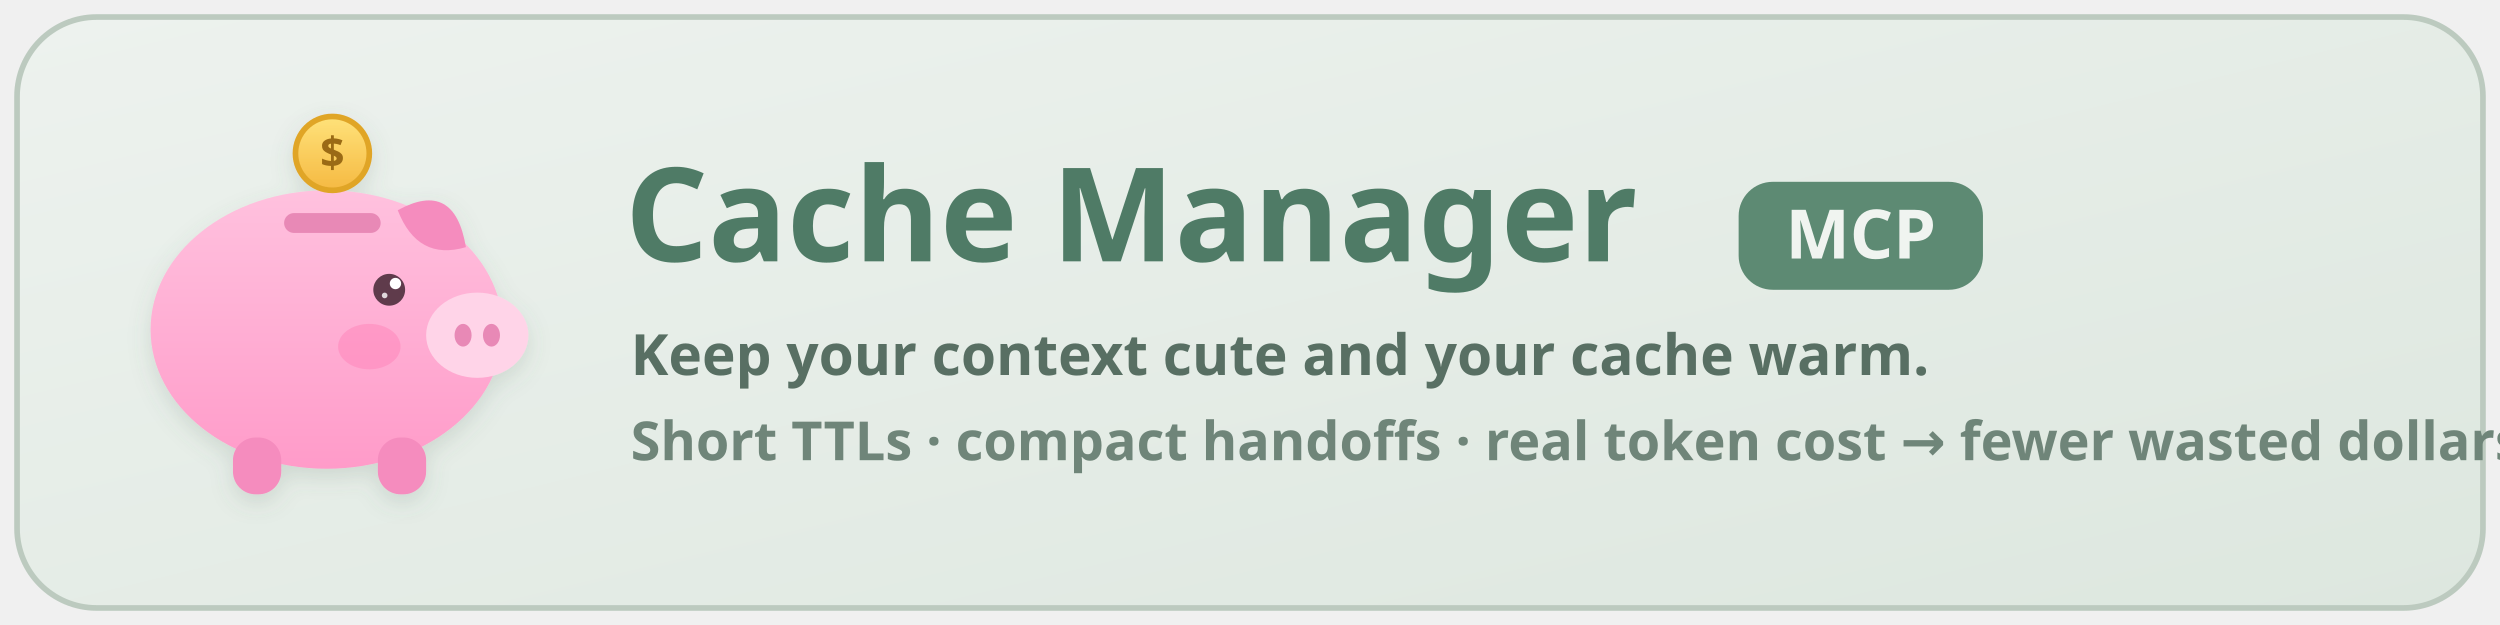
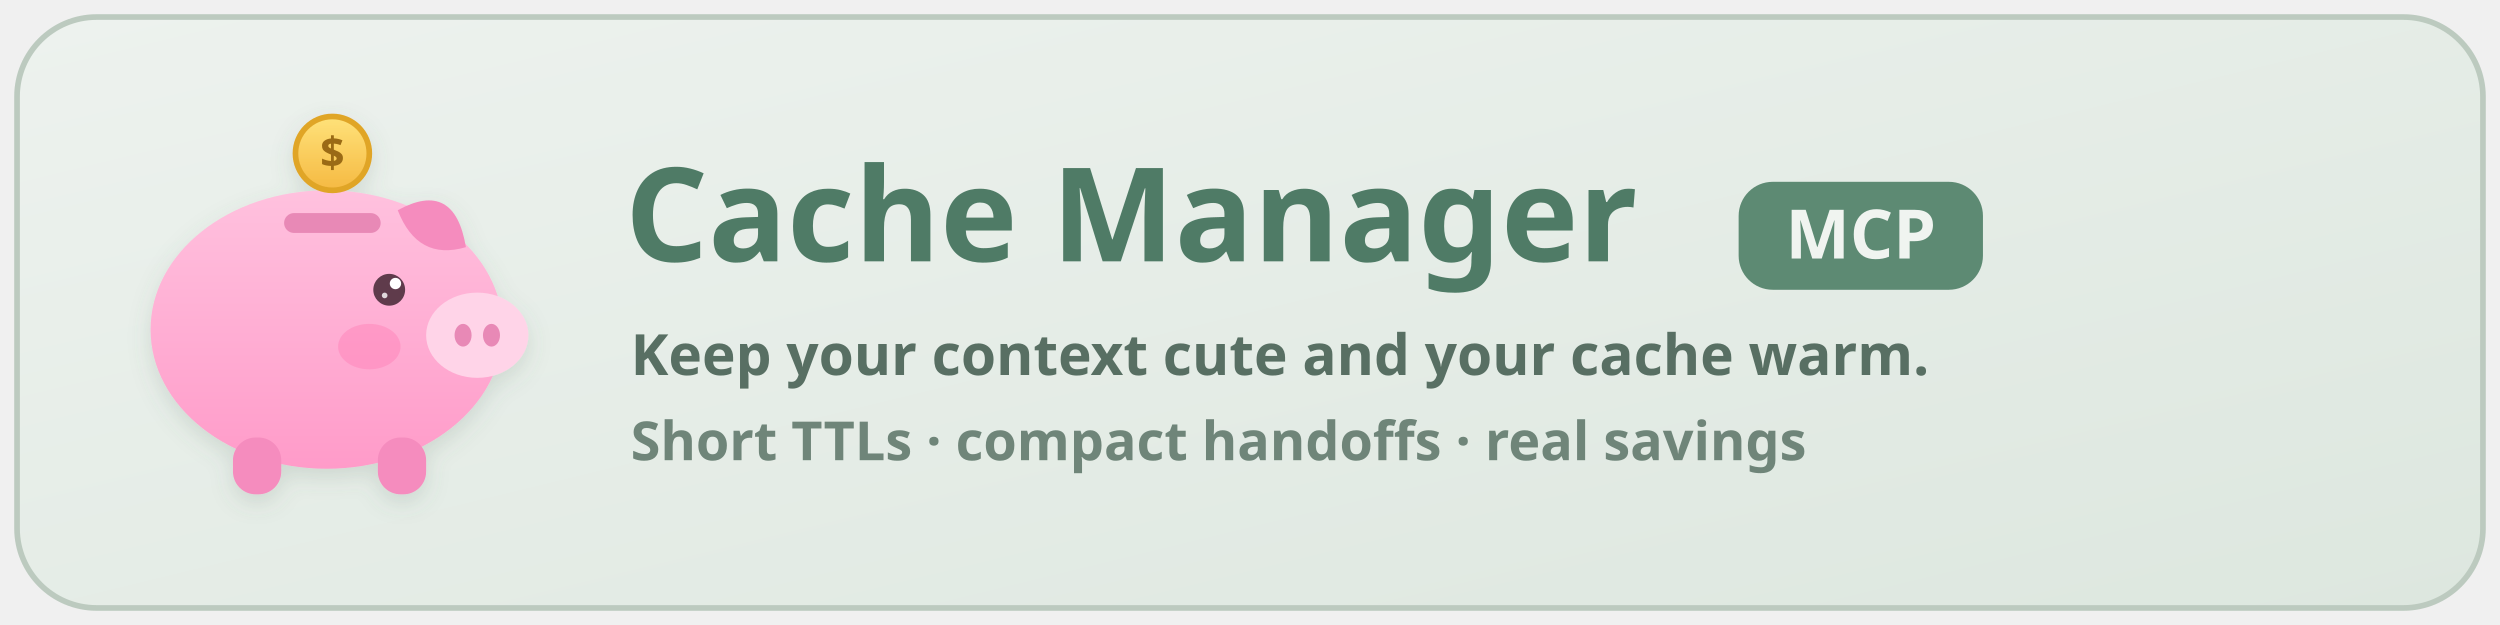
<svg xmlns="http://www.w3.org/2000/svg" width="880" height="220" viewBox="0 0 880 220" role="img" aria-label="Cache Manager MCP — save tokens, save money">
  <defs>
    <linearGradient id="bg" x1="0" y1="0" x2="1" y2="1">
      <stop offset="0" stop-color="#edf2ee" />
      <stop offset="1" stop-color="#dde7df" />
    </linearGradient>
    <linearGradient id="coin" x1="0" y1="0" x2="0" y2="1">
      <stop offset="0" stop-color="#ffe27a" />
      <stop offset="1" stop-color="#f5b942" />
    </linearGradient>
    <linearGradient id="pig" x1="0" y1="0" x2="0" y2="1">
      <stop offset="0" stop-color="#ffc1de" />
      <stop offset="1" stop-color="#ff9bc9" />
    </linearGradient>
    <filter id="soft" x="-20%" y="-20%" width="140%" height="140%">
      <feDropShadow dx="0" dy="3" stdDeviation="4" flood-color="#5a7766" flood-opacity="0.18" />
    </filter>
    <style>
      .title { font-family: 'Chalkboard SE','Comic Neue','Trebuchet MS','Segoe UI',sans-serif; font-weight: 700; }
      .tag   { font-family: 'Chalkboard SE','Comic Neue','Trebuchet MS','Segoe UI',sans-serif; font-weight: 600; }
      .coin-t{ font-family: 'Trebuchet MS','Segoe UI',sans-serif; font-weight: 700; }
    </style>
  </defs>
  <rect x="6" y="6" width="868" height="208" rx="28" fill="url(#bg)" stroke="#bccabf" stroke-width="2" />
  <g filter="url(#soft)" transform="translate(60 60)">
    <ellipse cx="55" cy="56" rx="62" ry="49" fill="url(#pig)" />
    <rect x="22" y="94" width="17" height="20" rx="8" fill="#f58cbe" />
    <rect x="73" y="94" width="17" height="20" rx="8" fill="#f58cbe" />
    <path d="M80 14 q20 -11 24 13 q-17 5 -24 -13 Z" fill="#f58cbe" />
    <ellipse cx="70" cy="62" rx="11" ry="8" fill="#ff7fb6" opacity="0.45" />
    <ellipse cx="108" cy="58" rx="18" ry="15" fill="#ffd4e8" />
    <ellipse cx="103" cy="58" rx="3" ry="4" fill="#e889b6" />
    <ellipse cx="113" cy="58" rx="3" ry="4" fill="#e889b6" />
    <circle cx="77" cy="42" r="5.6" fill="#5e3a4c" />
    <circle cx="79.2" cy="39.8" r="2" fill="#fff" />
    <circle cx="75.4" cy="44" r="1" fill="#fff" opacity="0.8" />
    <rect x="40" y="15" width="34" height="7" rx="3.5" fill="#e889b6" />
    <g>
      <ellipse cx="57" cy="-6" rx="13" ry="13" fill="url(#coin)" stroke="#e0a528" stroke-width="2" />
      <text class="coin-t" x="57" y="-1" text-anchor="middle" font-size="15" fill="#9a6a12">$</text>
    </g>
  </g>
  <text class="title" x="220" y="92" font-size="46" fill="#4f7b66">Cache Manager</text>
  <text class="title" x="221" y="92" font-size="46" fill="#4f7b66" opacity="0.0">Cache Manager</text>
  <g transform="translate(612 64)">
    <rect x="0" y="0" width="86" height="38" rx="12" fill="#5d8a73" />
    <text class="title" x="43" y="27" text-anchor="middle" font-size="24" fill="#f0f4f0">MCP</text>
  </g>
  <text class="tag" x="222" y="132" font-size="20" fill="#586f63">Keep your context cute and your cache warm.</text>
-   <text class="tag" x="222" y="162" font-size="19" fill="#6f8579">Short TTLs · compact handoffs · real token cost → fewer wasted dollars</text>
+   <text class="tag" x="222" y="162" font-size="19" fill="#6f8579">Short TTLs · compact handoffs · real savings</text>
</svg>
